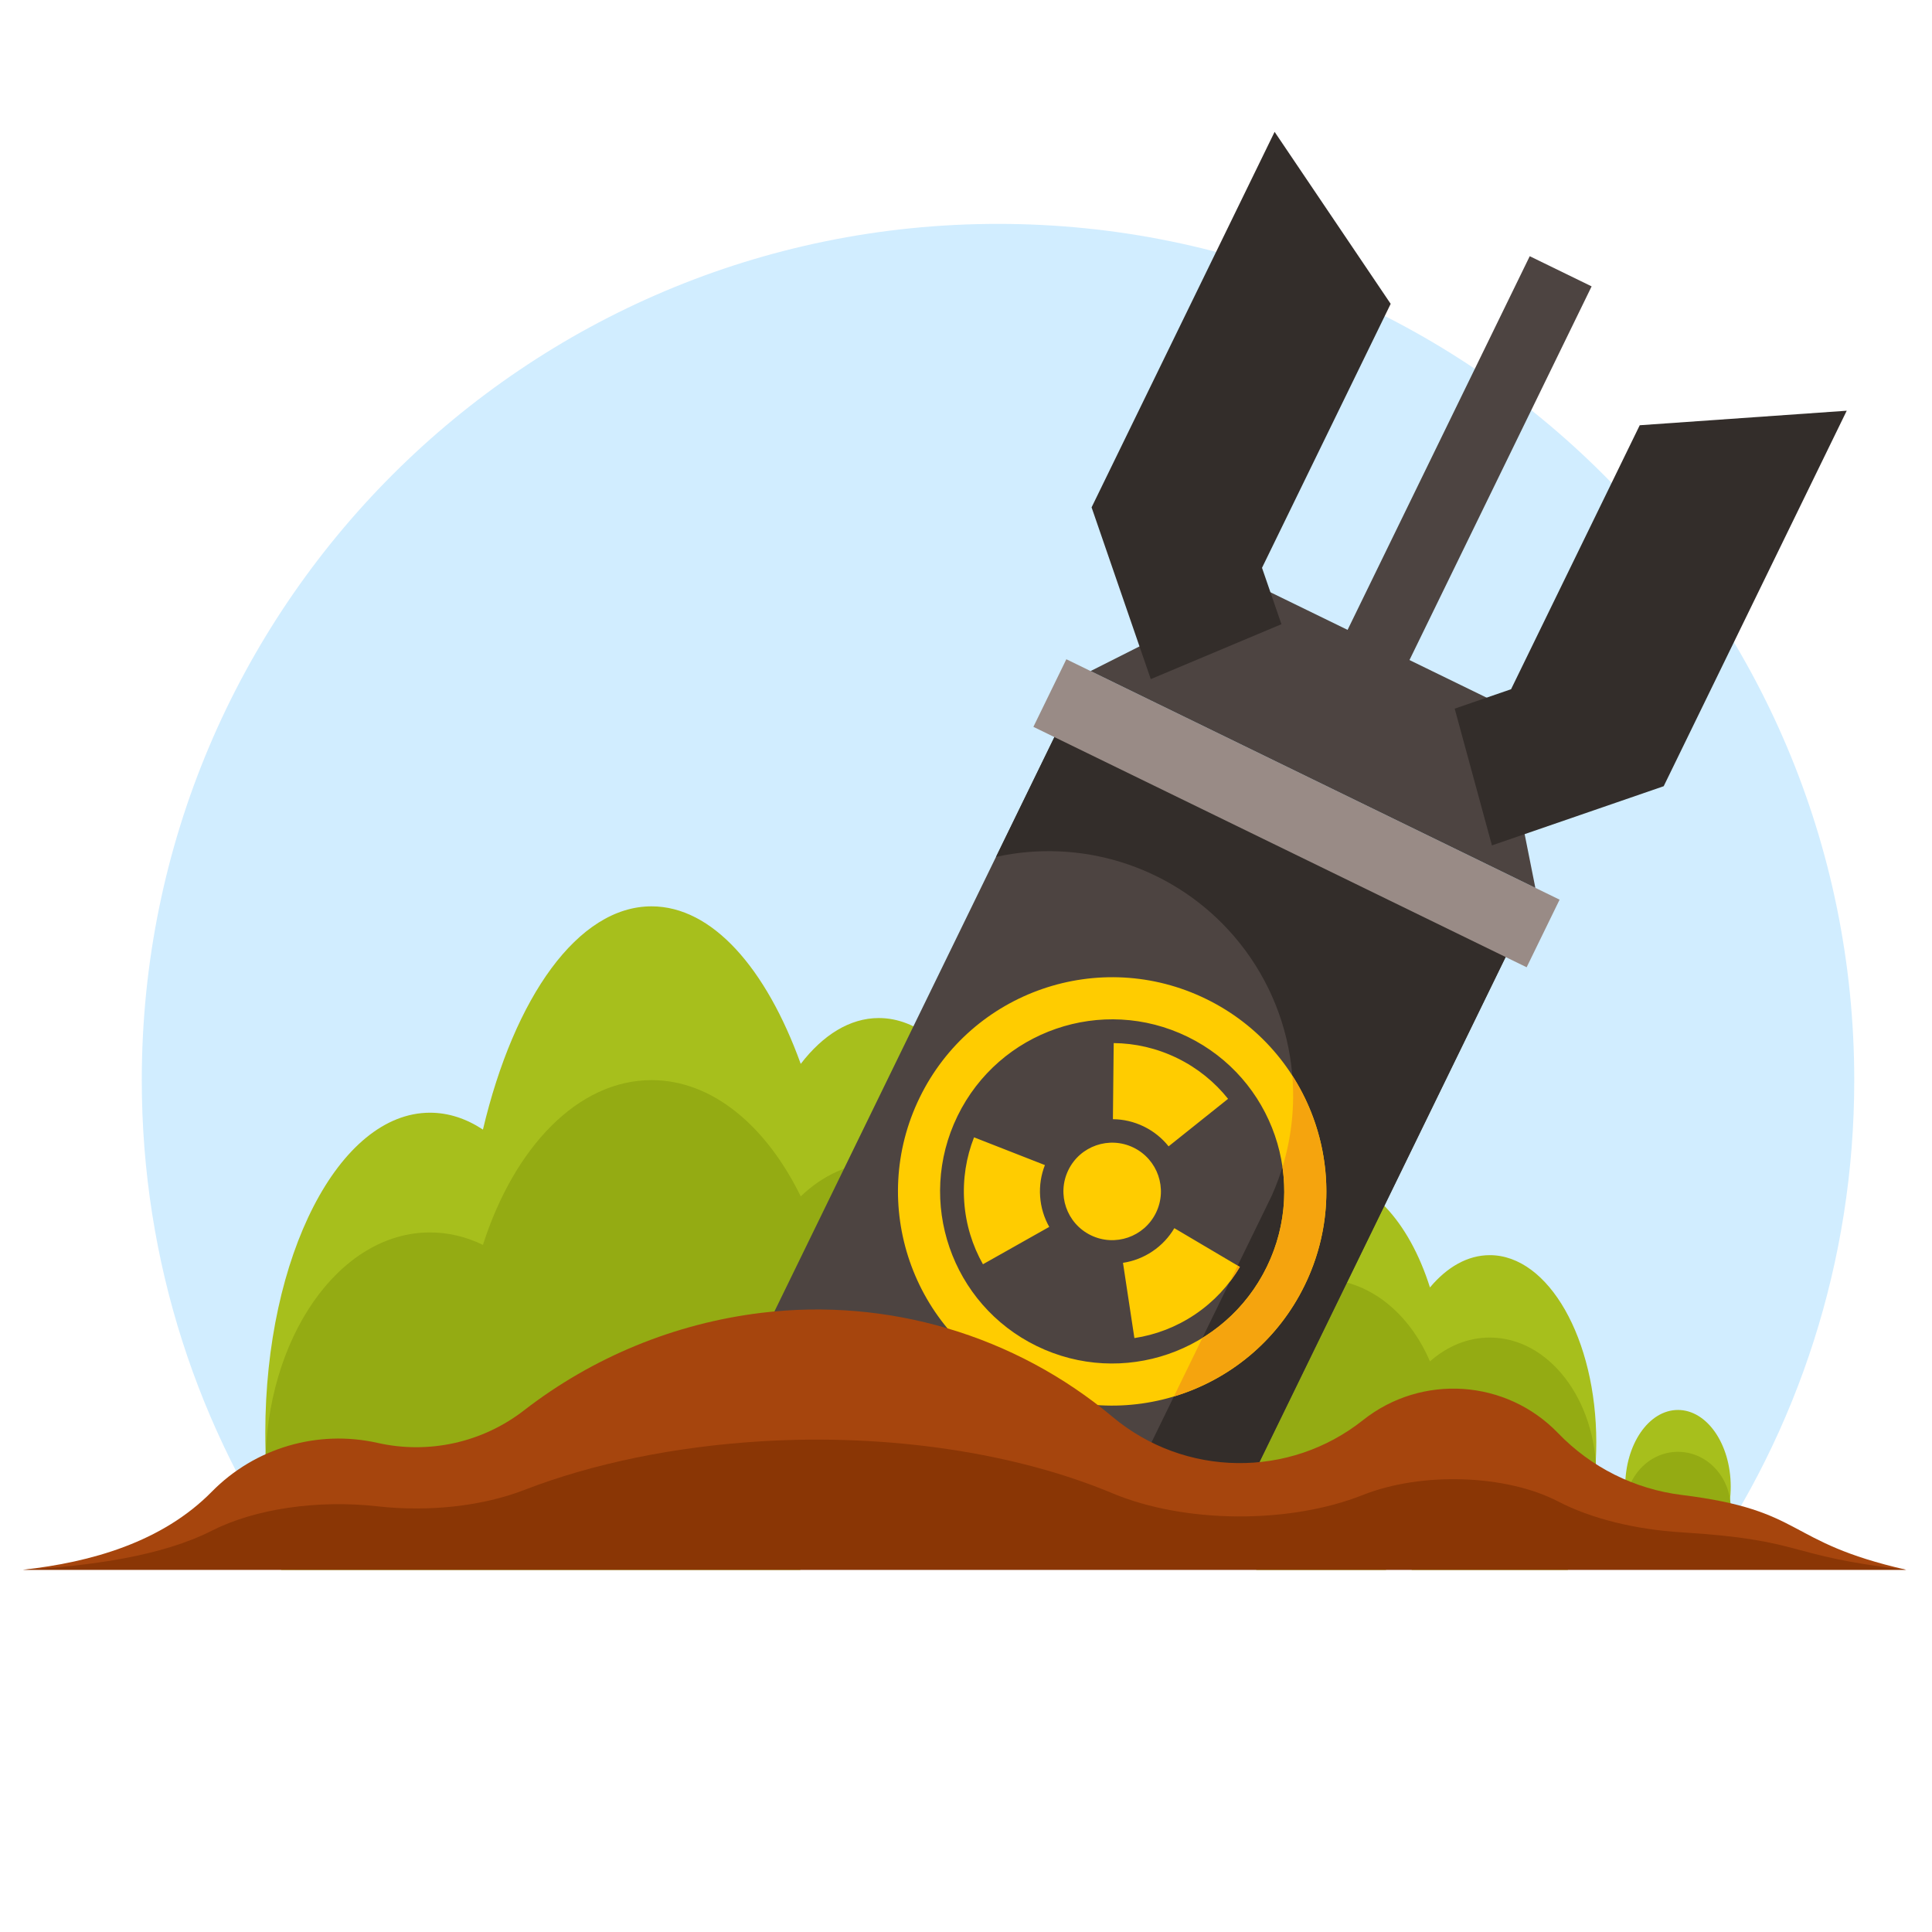
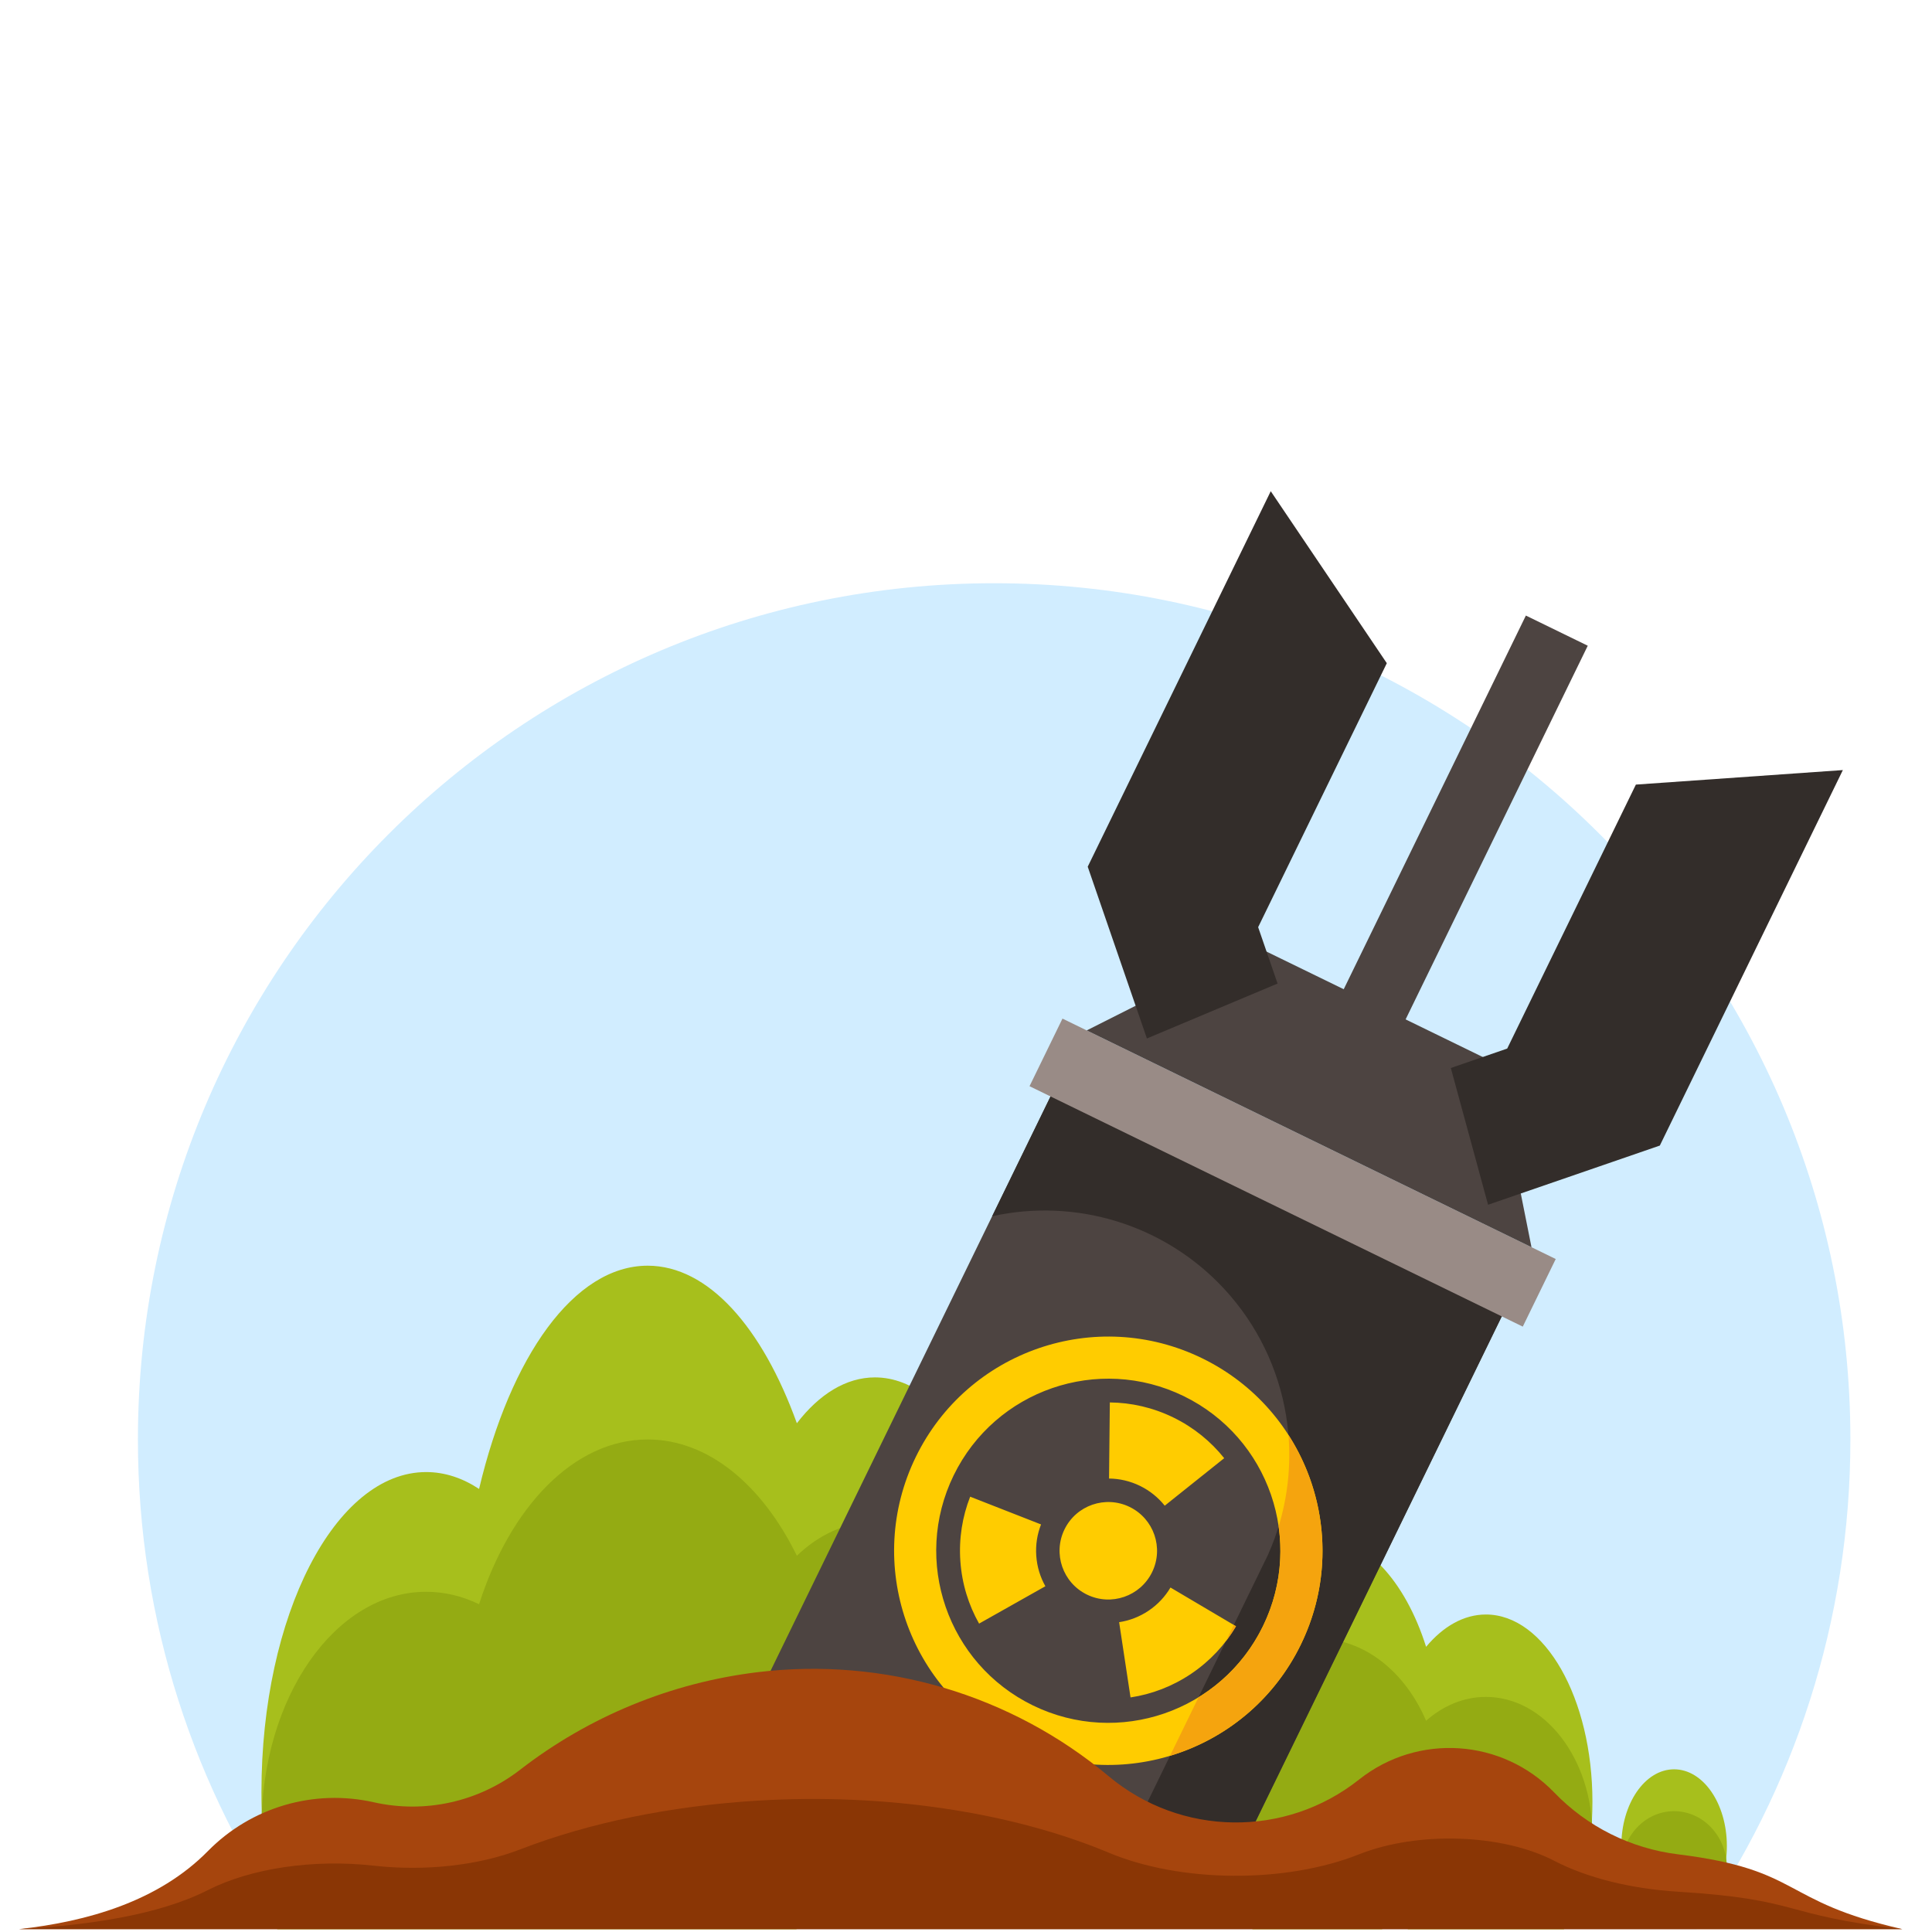
<svg xmlns="http://www.w3.org/2000/svg" width="100%" height="100%" viewBox="0 0 500 500" version="1.1" xml:space="preserve" style="fill-rule:evenodd;clip-rule:evenodd;stroke-linejoin:round;stroke-miterlimit:2;">
-   <g id="atomic">
+   <g id="atomic" transform="matrix(1,0,0,1,-1,93)">
    <g transform="matrix(1,0,0,1,0,-35.813)">
      <path d="M258.284,93.753C380.667,93.753 479.879,192.964 479.879,315.347C479.879,362.469 465.158,406.149 440.08,442.06L76.491,442.06C51.413,406.149 36.692,362.469 36.692,315.347C36.692,192.964 135.902,93.753 258.284,93.753" style="fill:rgb(209,237,255);" />
    </g>
    <g transform="matrix(1,0,0,1,0,140.808)">
      <path d="M341.91,163.547C354.076,163.547 364.656,175.211 370.073,192.384C374.486,187.11 379.814,184.025 385.555,184.025C400.778,184.025 413.12,205.717 413.12,232.476C413.12,245.21 410.323,256.793 405.753,265.439L365.355,265.439C364.468,263.762 363.648,261.976 362.903,260.092C361.583,262.065 360.169,263.855 358.674,265.439L325.151,265.439C316.001,255.757 309.899,238.385 309.899,218.562C309.899,188.179 324.231,163.547 341.91,163.547M111.29,147.16C116.08,147.16 120.686,148.697 124.984,151.527C133.101,117.227 149.594,93.753 168.617,93.753C184.302,93.753 198.263,109.707 207.23,134.525C212.981,127.043 219.938,122.661 227.434,122.661C247.199,122.661 263.221,153.088 263.221,190.622C263.221,228.156 247.199,258.582 227.434,258.582C221.684,258.582 216.252,256.004 211.438,251.427C210.169,256.353 208.722,261.037 207.12,265.439L72.762,265.439C70.134,254.686 68.661,242.662 68.661,229.968C68.661,184.235 87.747,147.16 111.29,147.16M434.253,224.088C441.796,224.088 447.91,232.972 447.91,243.933C447.91,254.891 441.796,263.776 434.253,263.776C426.714,263.776 420.6,254.891 420.6,243.933C420.6,232.972 426.714,224.088 434.253,224.088" style="fill:rgb(167,191,28);" />
    </g>
    <g transform="matrix(1,0,0,1,0,185.781)">
      <path d="M341.91,145.266C354.076,145.266 364.656,153.873 370.073,166.548C374.486,162.655 379.814,160.378 385.555,160.378C400.778,160.378 413.12,176.389 413.12,196.138C413.12,205.535 410.323,214.085 405.753,220.466L365.355,220.466C364.468,219.229 363.648,217.911 362.903,216.521C361.583,217.976 360.169,219.297 358.674,220.466L325.151,220.466C316.001,213.32 309.899,200.499 309.899,185.869C309.899,163.444 324.231,145.266 341.91,145.266M111.29,133.171C116.08,133.171 120.686,134.304 124.984,136.393C133.101,111.078 149.594,93.753 168.617,93.753C184.302,93.753 198.263,105.528 207.23,123.843C212.981,118.323 219.938,115.089 227.434,115.089C247.199,115.089 263.221,137.546 263.221,165.246C263.221,192.949 247.199,215.406 227.434,215.406C221.684,215.406 216.252,213.502 211.438,210.124C210.169,213.759 208.722,217.217 207.12,220.466L72.762,220.466C70.134,212.531 68.661,203.656 68.661,194.286C68.661,160.533 87.747,133.171 111.29,133.171M434.253,189.947C441.796,189.947 447.91,196.505 447.91,204.593C447.91,212.683 441.796,219.239 434.253,219.239C426.714,219.239 420.6,212.683 420.6,204.593C420.6,196.505 426.714,189.947 434.253,189.947" style="fill:rgb(148,171,19);" />
    </g>
    <g transform="matrix(0.898903,0.438148,0.438148,-0.898903,-63.2527,354.949)">
      <path d="M230.21,302.758L360.12,302.758L360.121,128.584L230.208,65.261L230.21,302.758Z" style="fill:rgb(77,68,65);" />
    </g>
    <g transform="matrix(1,0,0,1,0,80.816)">
      <path d="M276.336,102.849L393.113,159.769L316.8,316.335L286.376,316.335L329.128,228.624C339.514,205.46 335.051,178.331 317.79,159.716C302.396,143.114 279.482,136.152 257.766,140.947L276.336,102.849Z" style="fill:rgb(51,45,42);" />
    </g>
    <g transform="matrix(0.898906,0.438141,0.438141,-0.898906,-92.9346,323.72)">
      <rect x="264.527" y="279.798" width="142.009" height="19.463" style="fill:rgb(153,139,134);" />
    </g>
    <g transform="matrix(1,0,0,1,0,116.673)">
      <path d="M307.338,151.638C285.232,140.863 258.577,150.049 247.803,172.155C237.028,194.261 246.212,220.914 268.318,231.69C290.424,242.466 317.079,233.281 327.854,211.175C338.629,189.069 329.444,162.413 307.338,151.638M293.355,180.324C287.093,177.272 279.541,179.875 276.489,186.138C273.436,192.399 276.038,199.951 282.301,203.004C288.563,206.057 296.115,203.455 299.167,197.192C302.221,190.93 299.618,183.376 293.355,180.324M269.186,192.973C268.983,190.11 269.438,187.354 270.422,184.85L262.283,181.663L252.08,177.667C250.063,182.811 249.126,188.472 249.54,194.351C249.951,200.23 251.668,205.704 254.386,210.516L263.93,205.136L271.544,200.844C270.222,198.5 269.385,195.835 269.186,192.973M298.282,207.156C295.904,208.762 293.289,209.745 290.629,210.146L291.938,218.788L293.581,229.621C299.044,228.796 304.415,226.777 309.3,223.481C314.185,220.184 318.066,215.96 320.876,211.201L311.443,205.626L303.919,201.177C302.552,203.493 300.662,205.551 298.282,207.156M296.017,174.864C298.596,176.122 300.755,177.894 302.433,179.998L309.263,174.541L317.822,167.703C314.378,163.384 309.943,159.745 304.646,157.161C299.348,154.579 293.748,153.328 288.224,153.276L288.11,164.232L288.021,172.973C290.712,172.999 293.438,173.607 296.017,174.864M312.112,141.844C339.627,155.255 351.06,188.433 337.649,215.947C324.237,243.464 291.06,254.896 263.544,241.484C236.028,228.073 224.596,194.896 238.009,167.38C251.419,139.866 284.597,128.431 312.112,141.844" style="fill:rgb(255,204,0);" />
    </g>
    <g transform="matrix(1,0,0,1,0,-118.456)">
      <path d="M387.836,300.518L325.686,270.224L282.243,292.127L339.796,320.179L397.349,348.232L387.836,300.518Z" style="fill:rgb(77,68,65);" />
    </g>
    <g transform="matrix(1,0,0,1,0,-247.086)">
      <path d="M376.473,430.484L391.063,425.456L424.363,357.138L477.931,353.379L430.561,450.559L386.11,465.876L376.473,430.484ZM331.636,408.629L326.607,394.038L359.906,325.72L329.868,281.21L282.501,378.39L297.818,422.84L331.636,408.629Z" style="fill:rgb(51,45,42);" />
    </g>
    <g transform="matrix(0.898895,0.438164,0.438164,-0.898895,-125.295,297.526)">
      <rect x="367.182" y="309.265" width="17.817" height="126.944" style="fill:rgb(77,68,65);" />
    </g>
    <g transform="matrix(1,0,0,1,0,139.76)">
      <path d="M318.251,191.996C319.21,190.751 320.086,189.452 320.876,188.114L320.308,187.778L318.251,191.996ZM303.799,221.648L311.185,206.493C318.144,202.214 324.01,195.973 327.854,188.088C331.912,179.761 333.139,170.79 331.909,162.264C334.278,154.511 335.1,146.477 334.449,138.592C344.553,154.335 346.444,174.816 337.649,192.86C330.598,207.328 318.081,217.344 303.799,221.648" style="fill:rgb(245,164,14);" />
    </g>
    <g transform="matrix(1,0,0,1,0,242.034)">
      <path d="M6,164.213L493.289,164.213C461.477,156.958 467.649,148.869 435.218,144.857C423.04,143.35 411.75,137.704 403.238,128.866C389.787,114.901 367.928,113.443 352.742,125.499C333.678,140.633 306.603,140.282 287.938,124.658C262.666,103.502 229.762,93.753 197.045,97.727C174.664,100.445 153.433,109.169 135.608,122.975C124.872,131.29 110.983,134.376 97.736,131.391C82.208,127.892 65.974,132.666 54.814,144.015C41.956,157.09 23.487,162.281 6,164.213" style="fill:rgb(166,69,13);" />
    </g>
    <g transform="matrix(1,0,0,1,0,277.264)">
      <path d="M6,128.983L493.289,128.983C461.477,125.356 467.649,121.312 435.218,119.304C423.04,118.55 411.75,115.729 403.238,111.31C389.787,104.327 367.928,103.597 352.742,109.627C333.678,117.194 306.603,117.017 287.938,109.206C262.666,98.629 229.762,93.753 197.045,95.741C174.664,97.099 153.433,101.461 135.608,108.365C124.872,112.521 110.983,114.066 97.736,112.573C82.208,110.822 65.974,113.21 54.814,118.884C41.956,125.422 23.487,128.016 6,128.983" style="fill:rgb(138,54,5);" />
    </g>
  </g>
</svg>
